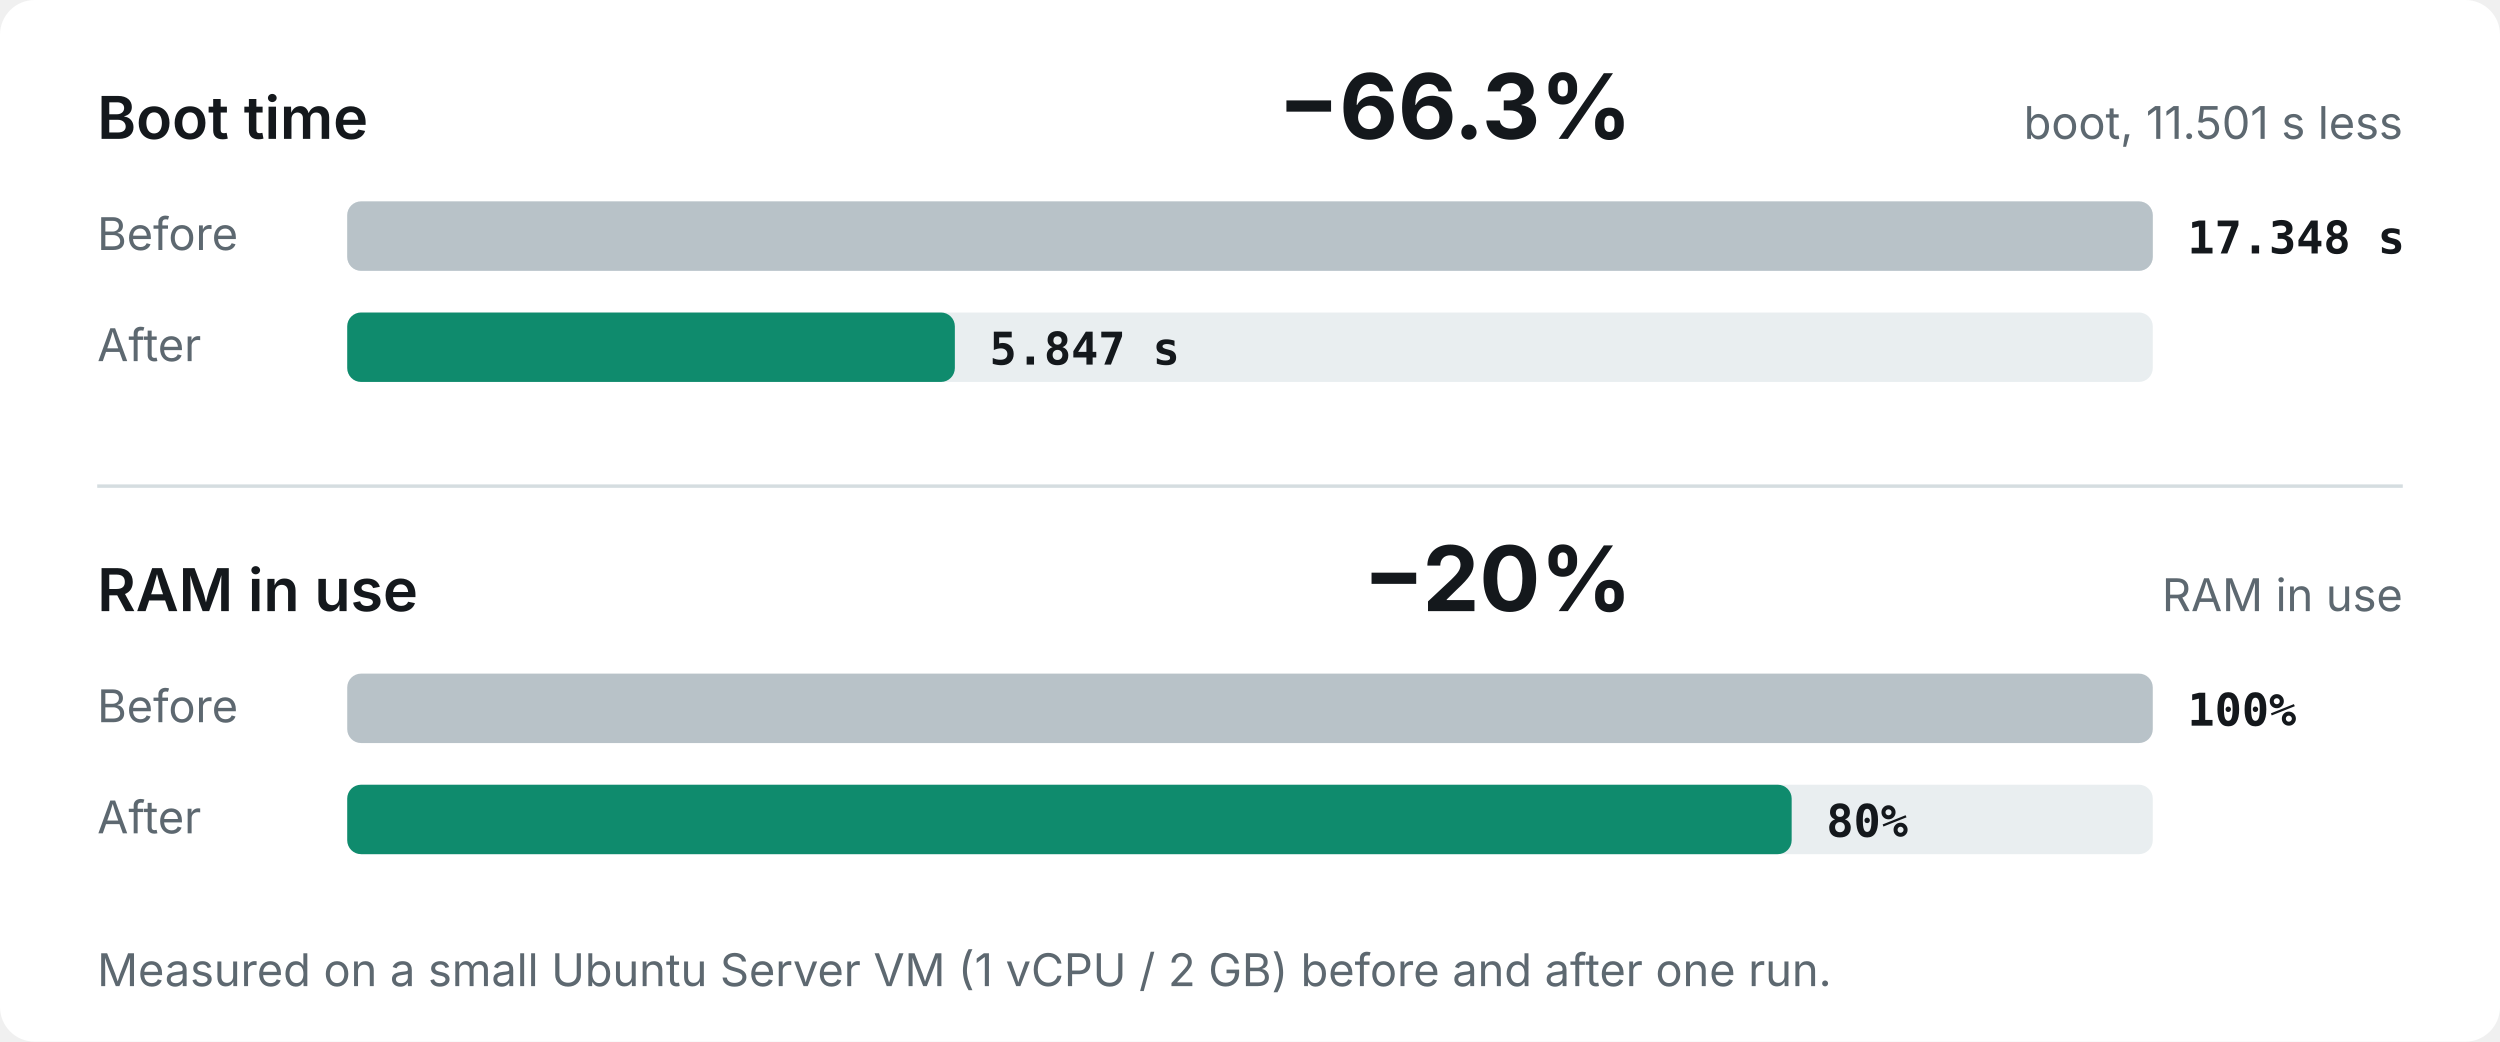
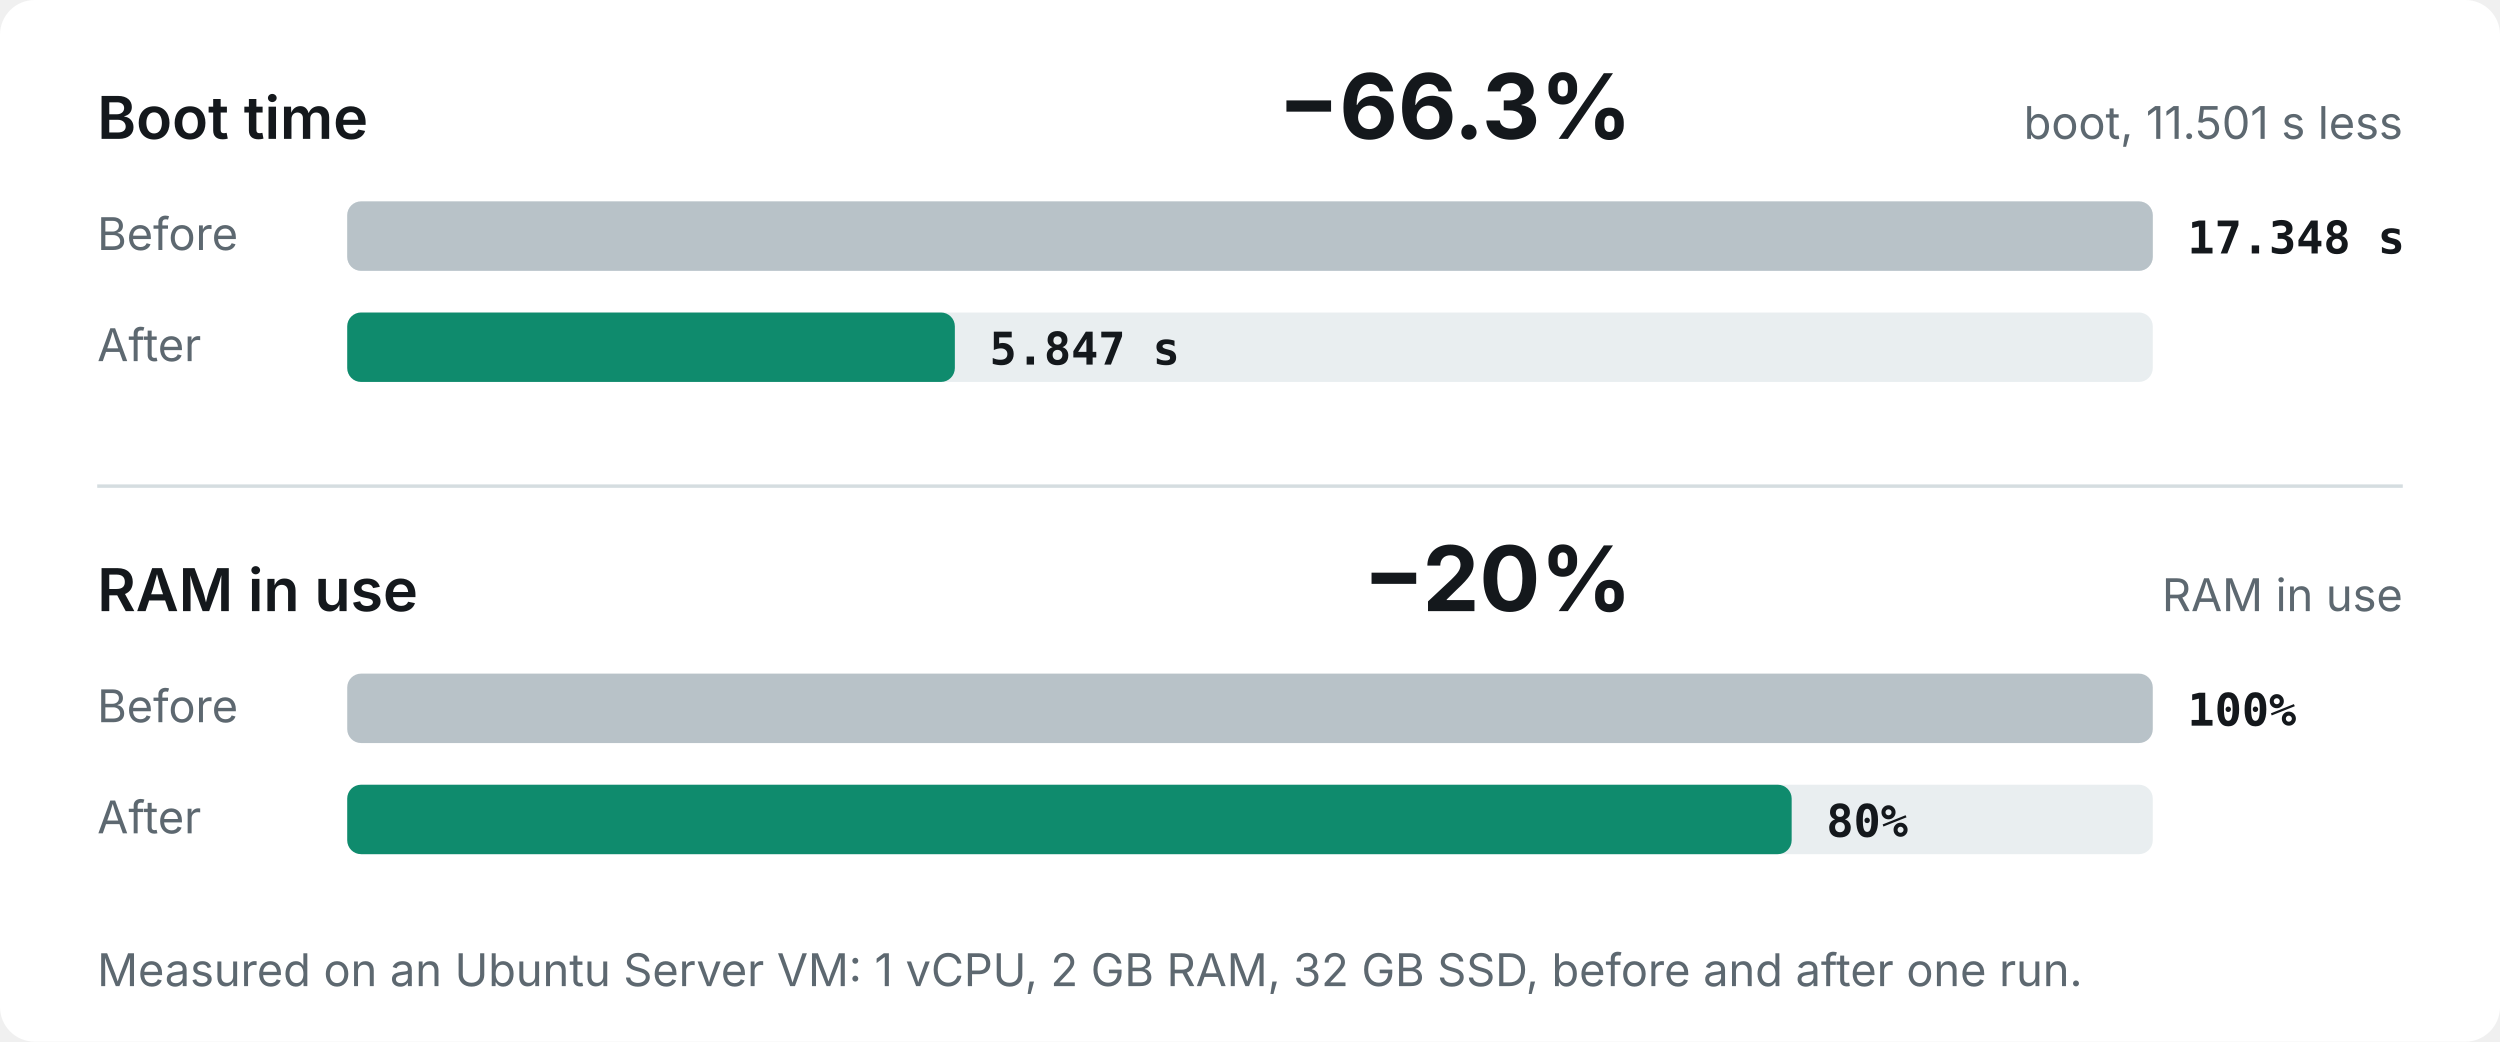
<svg xmlns="http://www.w3.org/2000/svg" width="720" height="300" viewBox="0 0 720 300" role="img" aria-labelledby="t d">
  <style>
.bg{fill:#ffffff}.ink{fill:#14181c}.mute{fill:#5d6870}.track{fill:#e9eef0}.before{fill:#b8c2c8}.after{fill:#0f8b6d}.line{stroke:#d5dde0}
.h{font:600 17px system-ui,-apple-system,"Segoe UI",sans-serif}.l{font:13px system-ui,-apple-system,"Segoe UI",sans-serif}.n{font:600 13px ui-monospace,SFMono-Regular,Menlo,monospace}.big{font:700 26px system-ui,-apple-system,"Segoe UI",sans-serif}
@media (prefers-color-scheme:dark){.bg{fill:#0d1117}.ink{fill:#e6edf3}.mute{fill:#8b98a5}.track{fill:#1c242c}.before{fill:#4a5561}.after{fill:#3ccf9f}.line{stroke:#2a333c}}
</style>
  <rect class="bg" width="720" height="300" rx="10" />
  <text class="h ink" x="28" y="40">Boot time</text>
  <text class="l mute" x="28" y="72">Before</text>
  <rect class="track" x="100" y="58" width="520" height="20" rx="4" />
  <rect class="before" x="100" y="58" width="520" height="20" rx="4" />
  <text class="n ink" x="630" y="73">17.348 s</text>
  <text class="l mute" x="28" y="104">After</text>
  <rect class="track" x="100" y="90" width="520" height="20" rx="4" />
  <rect class="after" x="100" y="90" width="175" height="20" rx="4" />
  <text class="n ink" x="285" y="105">5.847 s</text>
  <line class="line" x1="28" y1="140" x2="692" y2="140" stroke-width="1" />
  <text class="h ink" x="28" y="176">RAM in use</text>
  <text class="l mute" x="28" y="208">Before</text>
  <rect class="before" x="100" y="194" width="520" height="20" rx="4" />
  <text class="n ink" x="630" y="209">100%</text>
  <text class="l mute" x="28" y="240">After</text>
  <rect class="track" x="100" y="226" width="520" height="20" rx="4" />
  <rect class="after" x="100" y="226" width="416" height="20" rx="4" />
  <text class="n ink" x="526" y="241">80%</text>
  <text class="big ink" x="470" y="40" text-anchor="end">−66.3%</text>
  <text class="l mute" x="692" y="40" text-anchor="end">boot, 11.501 s less</text>
  <text class="big ink" x="470" y="176" text-anchor="end">−20%</text>
  <text class="l mute" x="692" y="176" text-anchor="end">RAM in use</text>
-   <text class="l mute" x="28" y="284">Measured on a small Ubuntu Server VM (1 vCPU / 2 GB) before and after one run.</text>
+   <text class="l mute" x="28" y="284">Measured on an Ubuntu Server VM: 1 vCPU, 2 GB RAM, 32 GB SSD, before and after one run.</text>
</svg>
